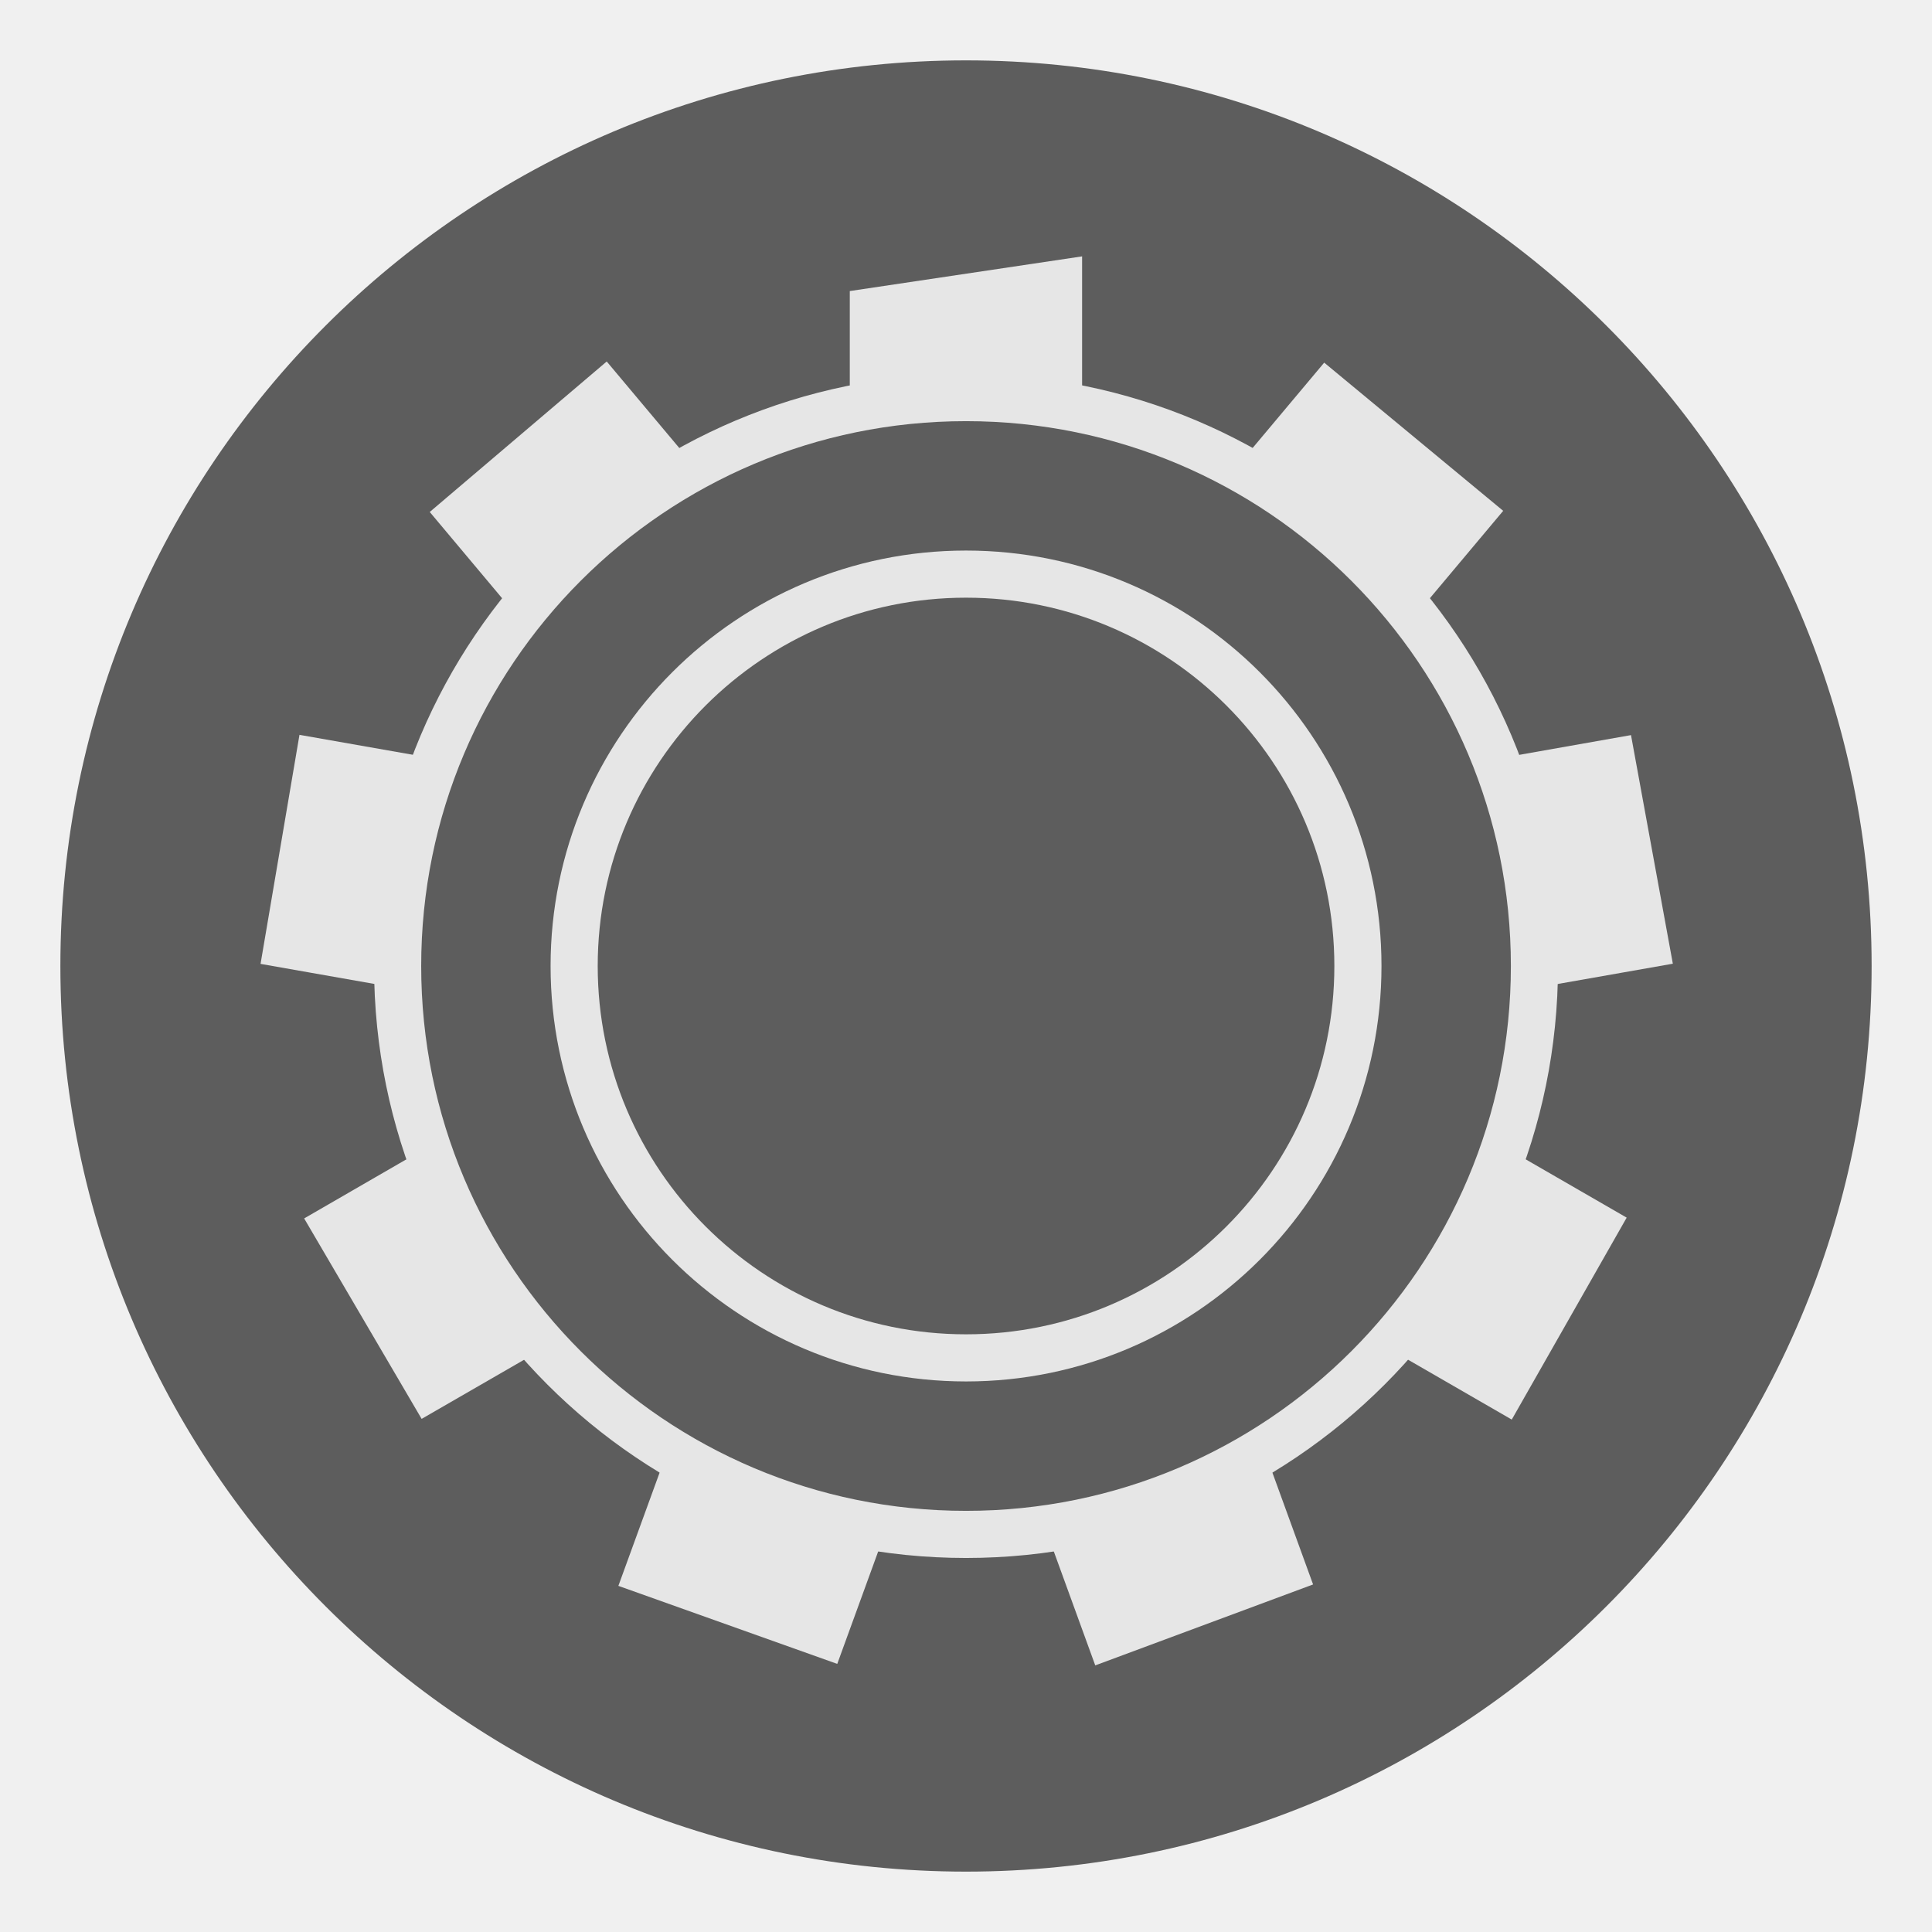
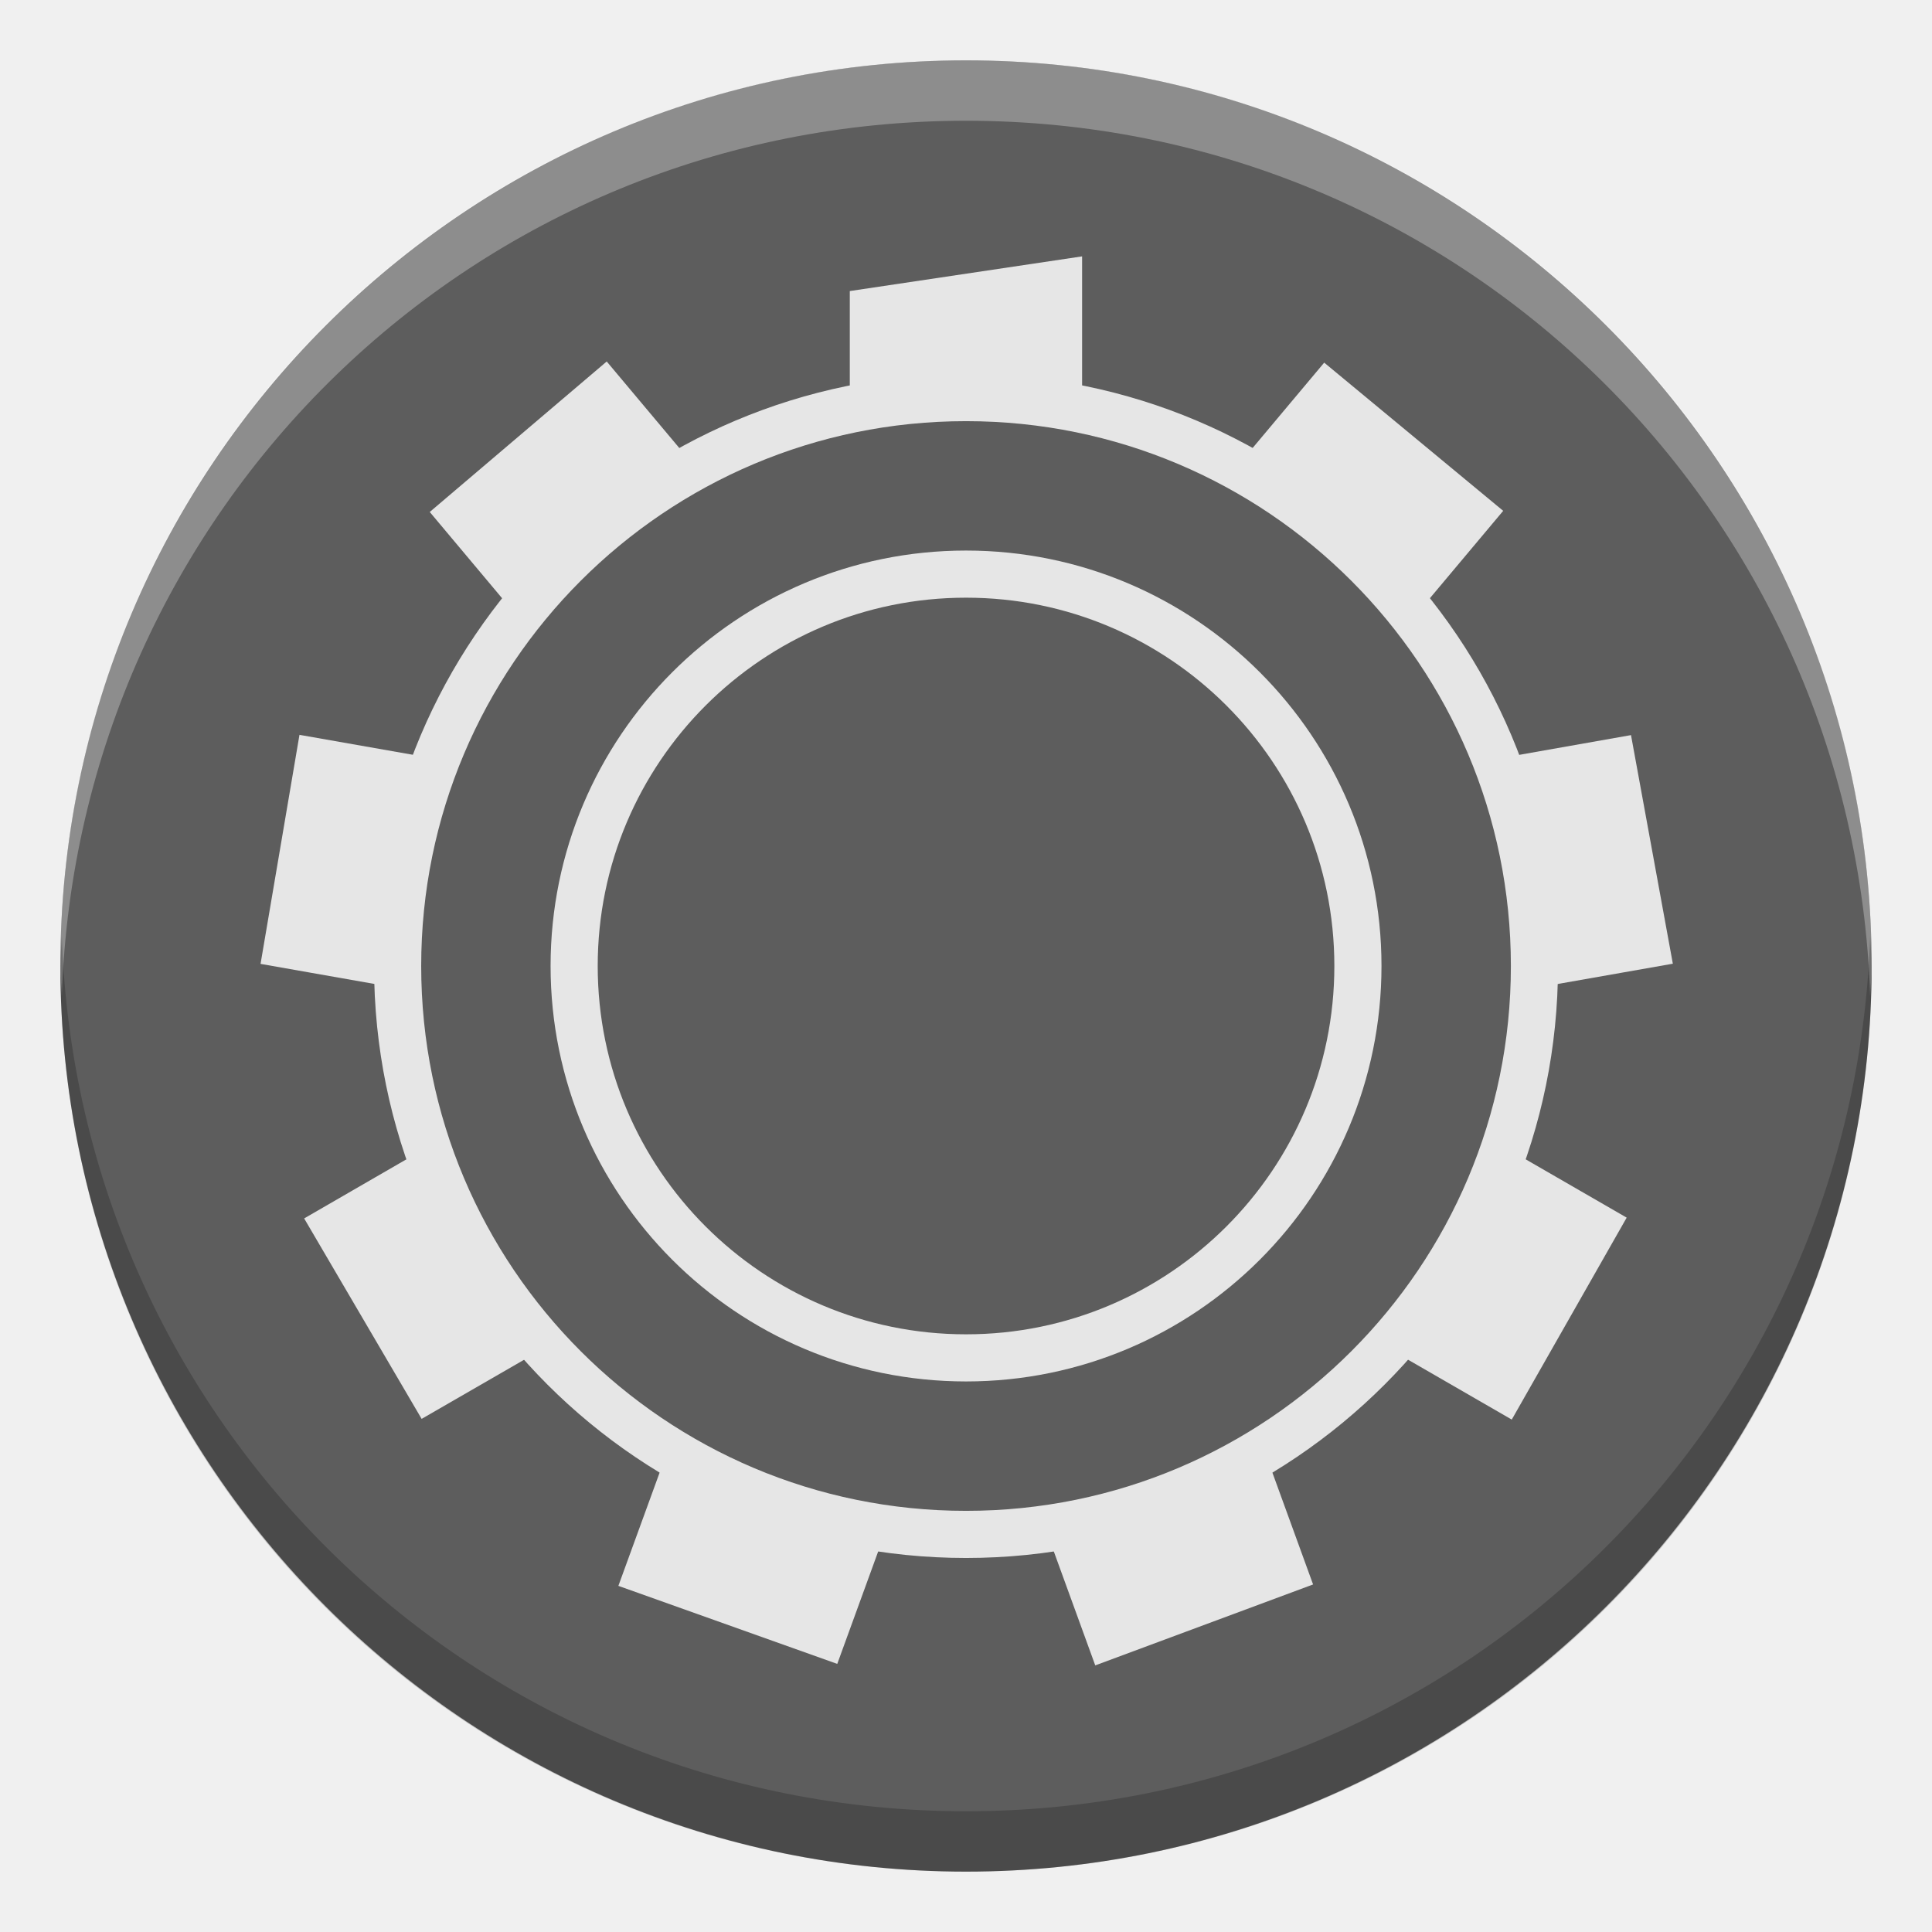
- <svg xmlns="http://www.w3.org/2000/svg" id="svg7384" height="16" width="16">
-   <rect id="rect4418" fill="#5d5d5d" height="15" rx="7.5" transform="matrix(0 -1 -1 0 0 0)" width="15" x="-15.5" y="-15.5" />
-   <g id="g989" enable-background="new" stroke-width=".133" transform="matrix(.730952 0 0 .730952 -237.5996 -100.1809)">
-     <path id="rect981" d="m140.04-343.992h16v16h-16z" fill="none" transform="rotate(90)" />
-     <path id="path983" d="m337.315 139.96-2.632.393v1.353a6.489 6.477 43.146 0 1 2.632.005v-1.751zm-5.386 1.191-2.005 1.705.988 1.178a6.489 6.477 43.146 0 1 2.017-1.691zm8.129.013-.993 1.184a6.489 6.477 43.146 0 1 .171.09 6.489 6.477 43.146 0 1 1.845 1.603l1.005-1.198zm-11.61 4.217-.441 2.595 1.515.267a6.489 6.477 43.146 0 1 .455-2.593zm15.086.003-1.523.269a6.489 6.477 43.146 0 1 .464 2.591l1.533-.27zm-13.682 4.695-1.351.781h-0l1.331 2.271 1.338-.772a6.489 6.477 43.146 0 1 -1.317-2.279zm12.301.003a6.489 6.477 43.146 0 1 -.535 1.215 6.489 6.477 43.146 0 1 -.774 1.069l1.339.773 1.302-2.288zm-9.557 3.472-.535 1.469 2.48.884.526-1.445a6.489 6.477 43.146 0 1 -2.303-.8 6.489 6.477 43.146 0 1 -.167-.108zm6.813.015a6.489 6.477 43.146 0 1 -2.475.898l.53 1.457 2.468-.917z" fill="#e6e6e6" />
-     <g fill="none" stroke="#e6e6e6" stroke-linecap="square" stroke-linejoin="round" stroke-width=".534">
-       <circle id="circle985" cx="336" cy="148" r="6.44" />
-       <circle id="circle987" cx="336" cy="148" r="4.44" />
+ <svg xmlns="http://www.w3.org/2000/svg" height="16" width="16" version="1.1" id="svg16">
+   <defs id="defs20" />
+   <rect fill="#5d5d5d" height="15" rx="7.5" transform="matrix(0 -1 -1 0 0 0)" width="15" x="-15.5" y="-15.5" id="rect2" />
+   <g enable-background="new" stroke-width=".133" transform="matrix(.730952 0 0 .730952 -237.5996 -100.1809)" id="g14">
+     <path d="m140.04-343.992h16v16h-16z" fill="none" transform="rotate(90)" id="path4" />
+     <path d="m337.315 139.96-2.632.393v1.353a6.489 6.477 43.146 0 1 2.632.005v-1.751zm-5.386 1.191-2.005 1.705.988 1.178a6.489 6.477 43.146 0 1 2.017-1.691zm8.129.013-.993 1.184a6.489 6.477 43.146 0 1 .171.09 6.489 6.477 43.146 0 1 1.845 1.603l1.005-1.198zm-11.61 4.217-.441 2.595 1.515.267a6.489 6.477 43.146 0 1 .455-2.593zm15.086.003-1.523.269a6.489 6.477 43.146 0 1 .464 2.591l1.533-.27zm-13.682 4.695-1.351.781h-0l1.331 2.271 1.338-.772a6.489 6.477 43.146 0 1 -1.317-2.279zm12.301.003a6.489 6.477 43.146 0 1 -.535 1.215 6.489 6.477 43.146 0 1 -.774 1.069l1.339.773 1.302-2.288zm-9.557 3.472-.535 1.469 2.48.884.526-1.445a6.489 6.477 43.146 0 1 -2.303-.8 6.489 6.477 43.146 0 1 -.167-.108zm6.813.015a6.489 6.477 43.146 0 1 -2.475.898l.53 1.457 2.468-.917z" fill="#e6e6e6" id="path6" />
+     <g fill="none" stroke="#e6e6e6" stroke-linecap="square" stroke-linejoin="round" stroke-width=".534" id="g12">
+       <circle cx="336" cy="148" r="6.44" id="circle8" />
+       <circle cx="336" cy="148" r="4.44" id="circle10" />
    </g>
  </g>
+   <g id="g838">
+     <path d="M 8,0.5 C 3.845,0.5 0.5,3.845 0.5,8 0.5,8.084 0.509,8.166 0.512,8.25 0.644,4.213 3.929,1 8,1 12.071,1 15.356,4.213 15.488,8.25 15.491,8.166 15.5,8.084 15.5,8 15.5,3.845 12.155,0.5 8,0.5 Z" id="rect822" style="opacity:0.3;fill:#ffffff;fill-opacity:1" />
+     <path style="opacity:0.2;fill:#000000;fill-opacity:1" id="path827" d="m 8,15.5 c 4.155,0 7.5,-3.345 7.5,-7.5 C 15.5,7.916 15.491,7.834 15.488,7.75 15.356,11.787 12.071,15 8,15 3.929,15 0.644,11.787 0.512,7.75 0.509,7.834 0.5,7.916 0.5,8 c 0,4.155 3.345,7.5 7.5,7.5 z" />
+   </g>
</svg>
